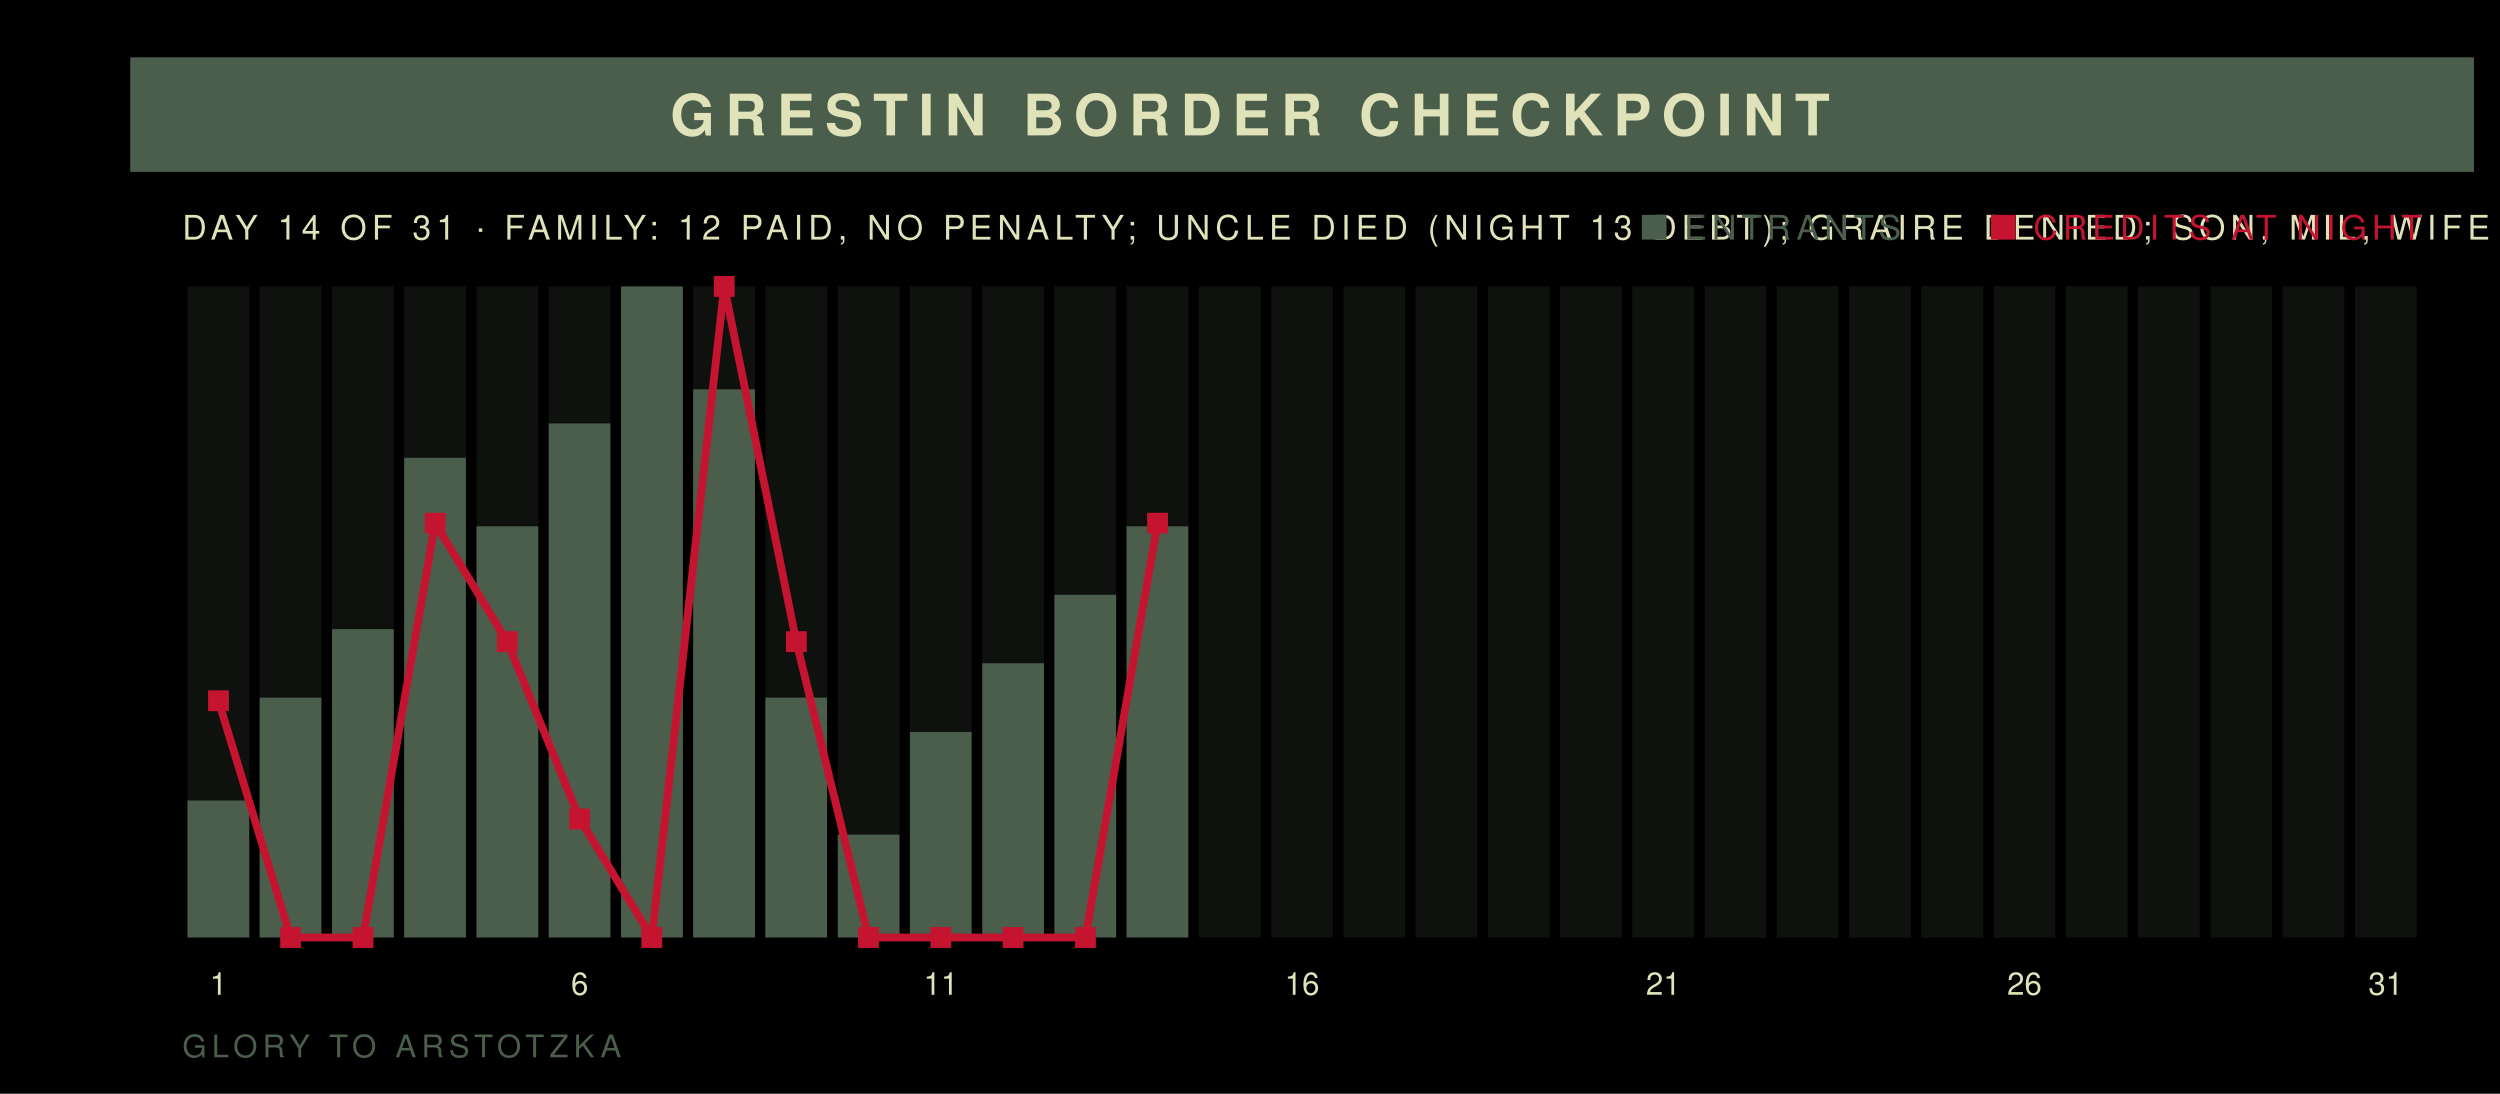
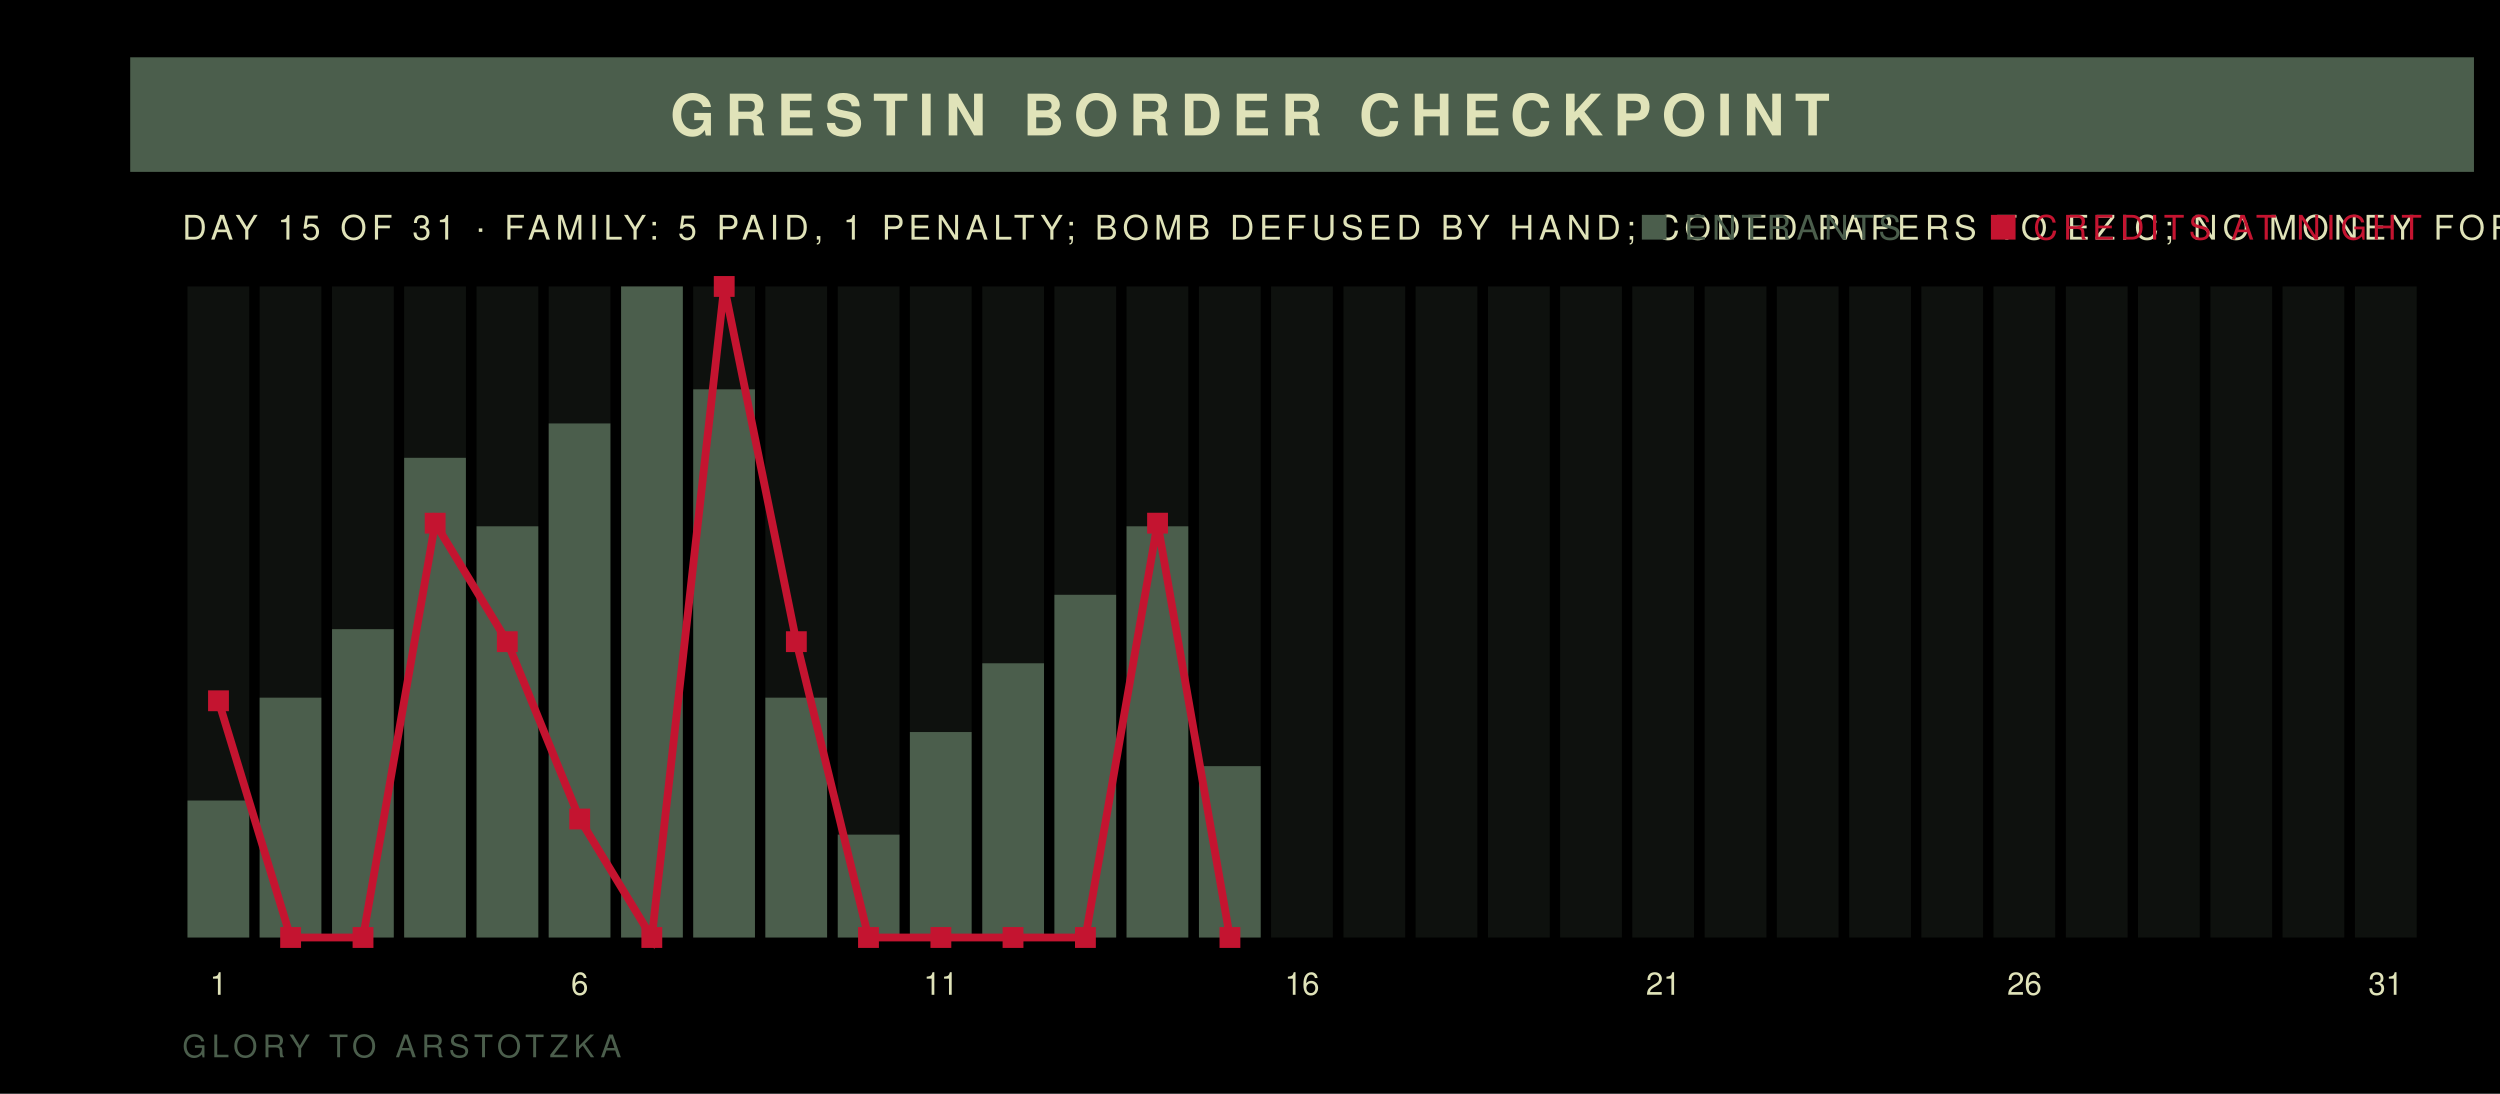
<svg xmlns="http://www.w3.org/2000/svg" width="960" height="420" viewBox="0 0 960 420" font-family="-apple-system, Helvetica, sans-serif">
  <rect width="960" height="420" fill="#000000" />
  <rect x="50" y="22" width="900" height="44" fill="#4b5e4c" />
  <text x="480.0" y="52" fill="#e0e3b9" font-size="22" font-weight="800" text-anchor="middle" letter-spacing="4">GRESTIN BORDER CHECKPOINT</text>
-   <text x="70" y="92" fill="#e0e3b9" font-size="13" letter-spacing="2">DAY 14 OF 31  ·  FAMILY: 12 PAID, NO PENALTY; UNCLE DIED (NIGHT 13 DEBT); GRAIRE DENIED; SON, MIL, WIFE VERY SICK</text>
+   <text x="70" y="92" fill="#e0e3b9" font-size="13" letter-spacing="2">DAY 15 OF 31  ·  FAMILY: 5 PAID, 1 PENALTY; BOMB DEFUSED BY HAND; CODED PAPERS TO EZIC; NO MONEY FOR MEDICINE: SON AND MIL VERY SICK, WIFE SICK</text>
  <text x="930" y="92" fill="#c41430" font-size="13" text-anchor="end" letter-spacing="2">■ CREDITS AT NIGHT</text>
  <text x="730" y="92" fill="#4b5e4c" font-size="13" text-anchor="end" letter-spacing="2">■ ENTRANTS</text>
  <rect x="72.0" y="110" width="23.7" height="250" fill="#293229" opacity="0.35" />
  <text x="83.9" y="382" fill="#e0e3b9" font-size="12" text-anchor="middle">1</text>
  <rect x="99.7" y="110" width="23.7" height="250" fill="#293229" opacity="0.35" />
  <rect x="127.5" y="110" width="23.7" height="250" fill="#293229" opacity="0.35" />
  <rect x="155.2" y="110" width="23.7" height="250" fill="#293229" opacity="0.35" />
  <rect x="183.0" y="110" width="23.7" height="250" fill="#293229" opacity="0.35" />
  <rect x="210.7" y="110" width="23.7" height="250" fill="#293229" opacity="0.35" />
  <text x="222.6" y="382" fill="#e0e3b9" font-size="12" text-anchor="middle">6</text>
  <rect x="238.5" y="110" width="23.7" height="250" fill="#293229" opacity="0.35" />
  <rect x="266.2" y="110" width="23.7" height="250" fill="#293229" opacity="0.35" />
  <rect x="293.9" y="110" width="23.7" height="250" fill="#293229" opacity="0.35" />
  <rect x="321.7" y="110" width="23.7" height="250" fill="#293229" opacity="0.35" />
  <rect x="349.4" y="110" width="23.7" height="250" fill="#293229" opacity="0.35" />
  <text x="361.3" y="382" fill="#e0e3b9" font-size="12" text-anchor="middle">11</text>
  <rect x="377.2" y="110" width="23.7" height="250" fill="#293229" opacity="0.35" />
  <rect x="404.9" y="110" width="23.7" height="250" fill="#293229" opacity="0.35" />
  <rect x="432.6" y="110" width="23.7" height="250" fill="#293229" opacity="0.35" />
  <rect x="460.4" y="110" width="23.7" height="250" fill="#293229" opacity="0.35" />
  <rect x="488.1" y="110" width="23.7" height="250" fill="#293229" opacity="0.35" />
  <text x="500.0" y="382" fill="#e0e3b9" font-size="12" text-anchor="middle">16</text>
  <rect x="515.9" y="110" width="23.7" height="250" fill="#293229" opacity="0.35" />
  <rect x="543.6" y="110" width="23.7" height="250" fill="#293229" opacity="0.35" />
  <rect x="571.4" y="110" width="23.7" height="250" fill="#293229" opacity="0.35" />
  <rect x="599.1" y="110" width="23.7" height="250" fill="#293229" opacity="0.35" />
  <rect x="626.8" y="110" width="23.7" height="250" fill="#293229" opacity="0.35" />
  <text x="638.7" y="382" fill="#e0e3b9" font-size="12" text-anchor="middle">21</text>
  <rect x="654.6" y="110" width="23.7" height="250" fill="#293229" opacity="0.35" />
  <rect x="682.3" y="110" width="23.7" height="250" fill="#293229" opacity="0.35" />
  <rect x="710.1" y="110" width="23.7" height="250" fill="#293229" opacity="0.35" />
  <rect x="737.8" y="110" width="23.7" height="250" fill="#293229" opacity="0.35" />
  <rect x="765.5" y="110" width="23.7" height="250" fill="#293229" opacity="0.35" />
  <text x="777.4" y="382" fill="#e0e3b9" font-size="12" text-anchor="middle">26</text>
  <rect x="793.3" y="110" width="23.7" height="250" fill="#293229" opacity="0.35" />
  <rect x="821.0" y="110" width="23.7" height="250" fill="#293229" opacity="0.35" />
  <rect x="848.8" y="110" width="23.7" height="250" fill="#293229" opacity="0.35" />
  <rect x="876.5" y="110" width="23.7" height="250" fill="#293229" opacity="0.35" />
  <rect x="904.3" y="110" width="23.7" height="250" fill="#293229" opacity="0.35" />
  <text x="916.1" y="382" fill="#e0e3b9" font-size="12" text-anchor="middle">31</text>
  <rect x="72.0" y="307.4" width="23.7" height="52.6" fill="#4b5e4c" />
  <rect x="99.7" y="267.9" width="23.7" height="92.1" fill="#4b5e4c" />
  <rect x="127.5" y="241.6" width="23.7" height="118.4" fill="#4b5e4c" />
  <rect x="155.2" y="175.8" width="23.7" height="184.2" fill="#4b5e4c" />
  <rect x="183.0" y="202.1" width="23.7" height="157.9" fill="#4b5e4c" />
  <rect x="210.7" y="162.6" width="23.7" height="197.4" fill="#4b5e4c" />
  <rect x="238.5" y="110.0" width="23.7" height="250.0" fill="#4b5e4c" />
  <rect x="266.2" y="149.5" width="23.7" height="210.5" fill="#4b5e4c" />
  <rect x="293.9" y="267.9" width="23.7" height="92.1" fill="#4b5e4c" />
  <rect x="321.7" y="320.5" width="23.7" height="39.5" fill="#4b5e4c" />
  <rect x="349.4" y="281.1" width="23.7" height="78.9" fill="#4b5e4c" />
  <rect x="377.2" y="254.7" width="23.7" height="105.3" fill="#4b5e4c" />
  <rect x="404.9" y="228.4" width="23.7" height="131.6" fill="#4b5e4c" />
  <rect x="432.6" y="202.1" width="23.7" height="157.9" fill="#4b5e4c" />
-   <polyline points="83.9,269.1 111.6,360.0 139.4,360.0 167.1,200.9 194.8,246.4 222.6,314.5 250.3,360.0 278.1,110.0 305.8,246.4 333.5,360.0 361.3,360.0 389.0,360.0 416.8,360.0 444.5,200.9" fill="none" stroke="#c41430" stroke-width="3" />
+   <rect x="460.4" y="294.2" width="23.7" height="65.8" fill="#4b5e4c" />
+   <polyline points="83.9,269.1 111.6,360.0 139.4,360.0 167.1,200.9 194.8,246.4 222.6,314.5 250.3,360.0 278.1,110.0 305.8,246.4 333.5,360.0 361.3,360.0 389.0,360.0 416.8,360.0 444.5,200.9 472.3,360.0" fill="none" stroke="#c41430" stroke-width="3" />
  <rect x="79.9" y="265.1" width="8" height="8" fill="#c41430" />
  <rect x="107.6" y="356.0" width="8" height="8" fill="#c41430" />
  <rect x="135.4" y="356.0" width="8" height="8" fill="#c41430" />
  <rect x="163.1" y="196.9" width="8" height="8" fill="#c41430" />
  <rect x="190.8" y="242.4" width="8" height="8" fill="#c41430" />
  <rect x="218.6" y="310.5" width="8" height="8" fill="#c41430" />
  <rect x="246.3" y="356.0" width="8" height="8" fill="#c41430" />
  <rect x="274.1" y="106.0" width="8" height="8" fill="#c41430" />
  <rect x="301.8" y="242.4" width="8" height="8" fill="#c41430" />
  <rect x="329.5" y="356.0" width="8" height="8" fill="#c41430" />
  <rect x="357.3" y="356.0" width="8" height="8" fill="#c41430" />
  <rect x="385.0" y="356.0" width="8" height="8" fill="#c41430" />
  <rect x="412.8" y="356.0" width="8" height="8" fill="#c41430" />
  <rect x="440.5" y="196.9" width="8" height="8" fill="#c41430" />
+   <rect x="468.3" y="356.0" width="8" height="8" fill="#c41430" />
  <text x="70" y="406" fill="#4b5e4c" font-size="12" letter-spacing="2">GLORY TO ARSTOTZKA</text>
</svg>
